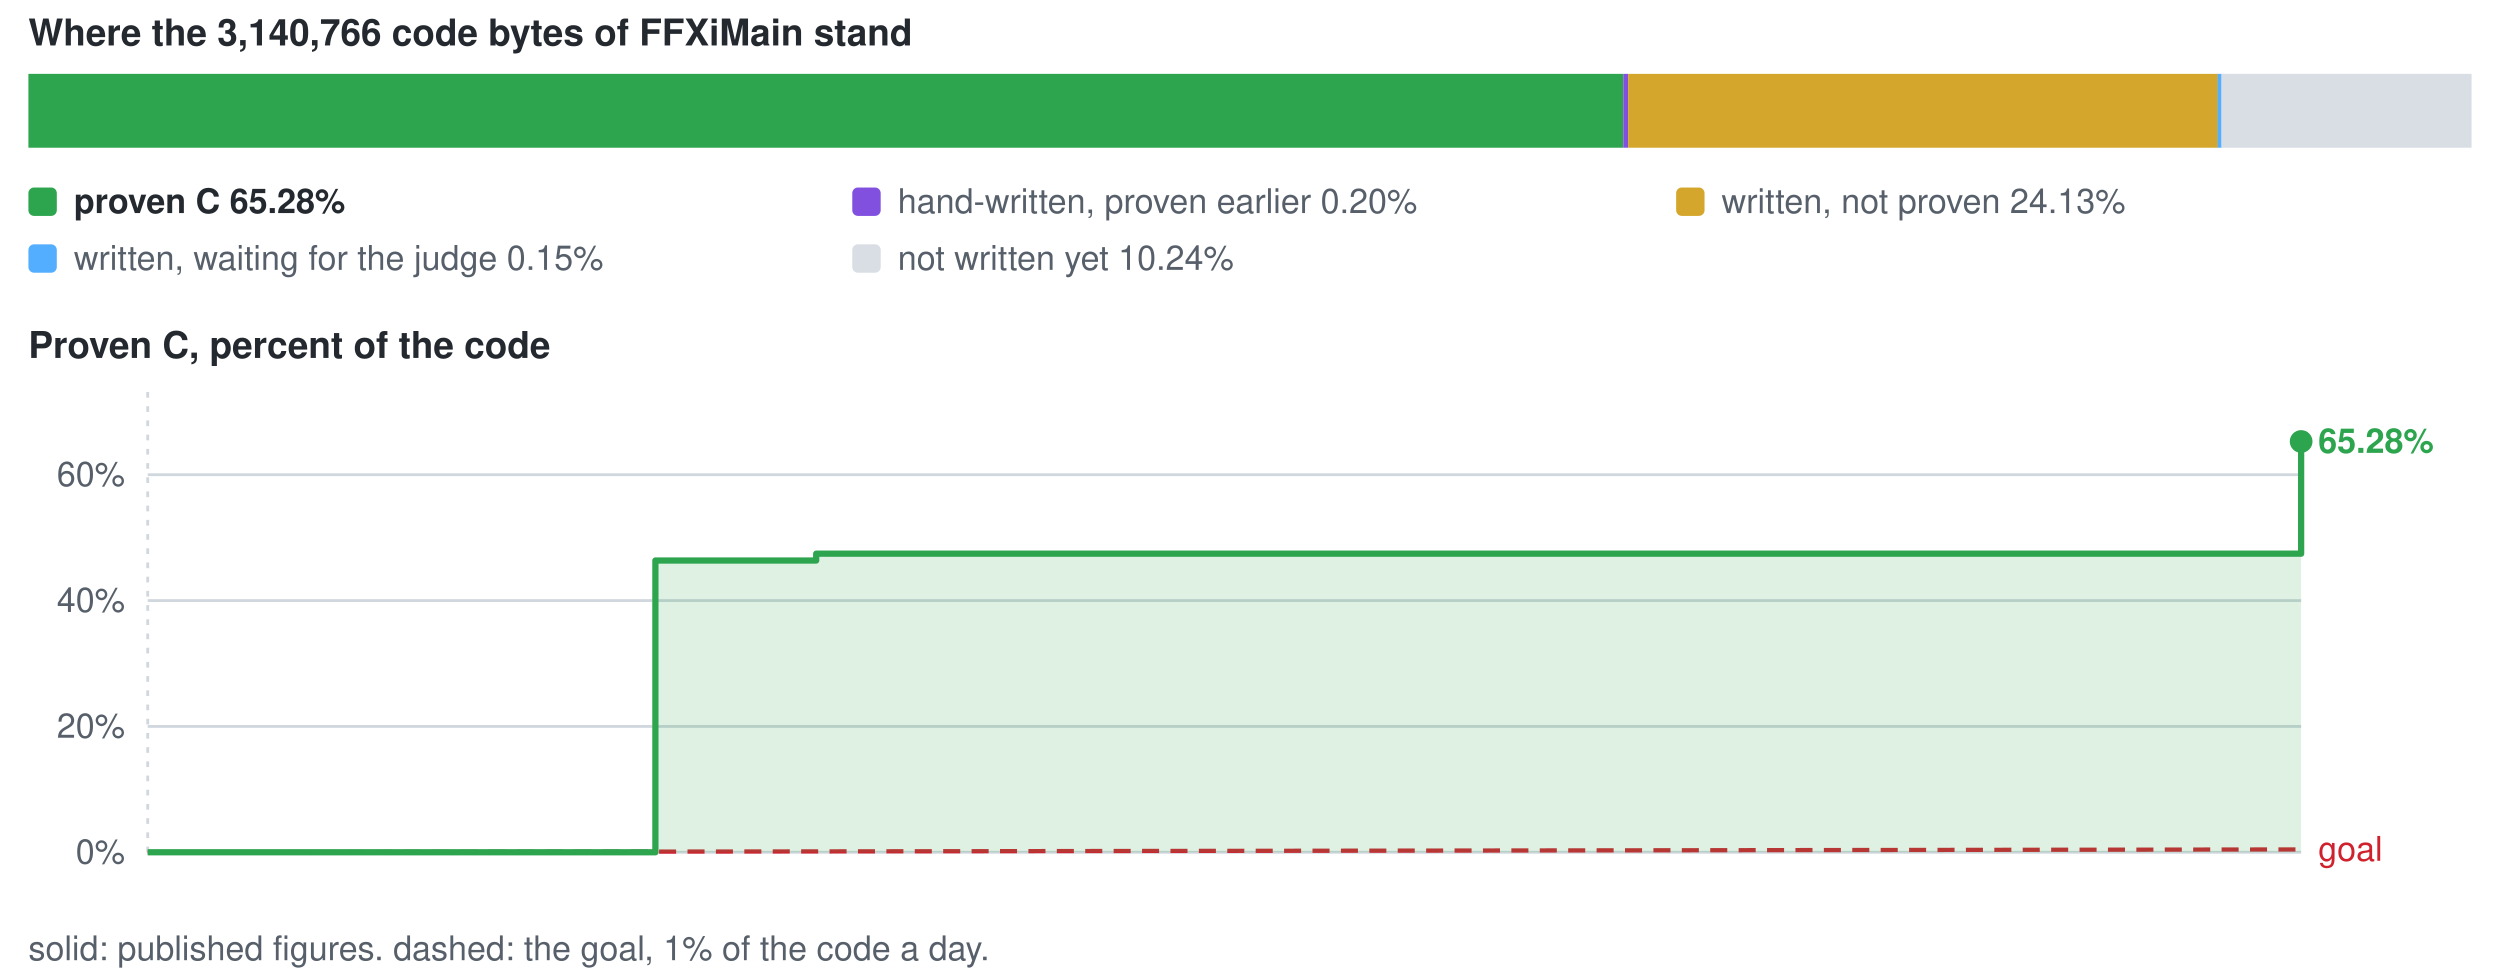
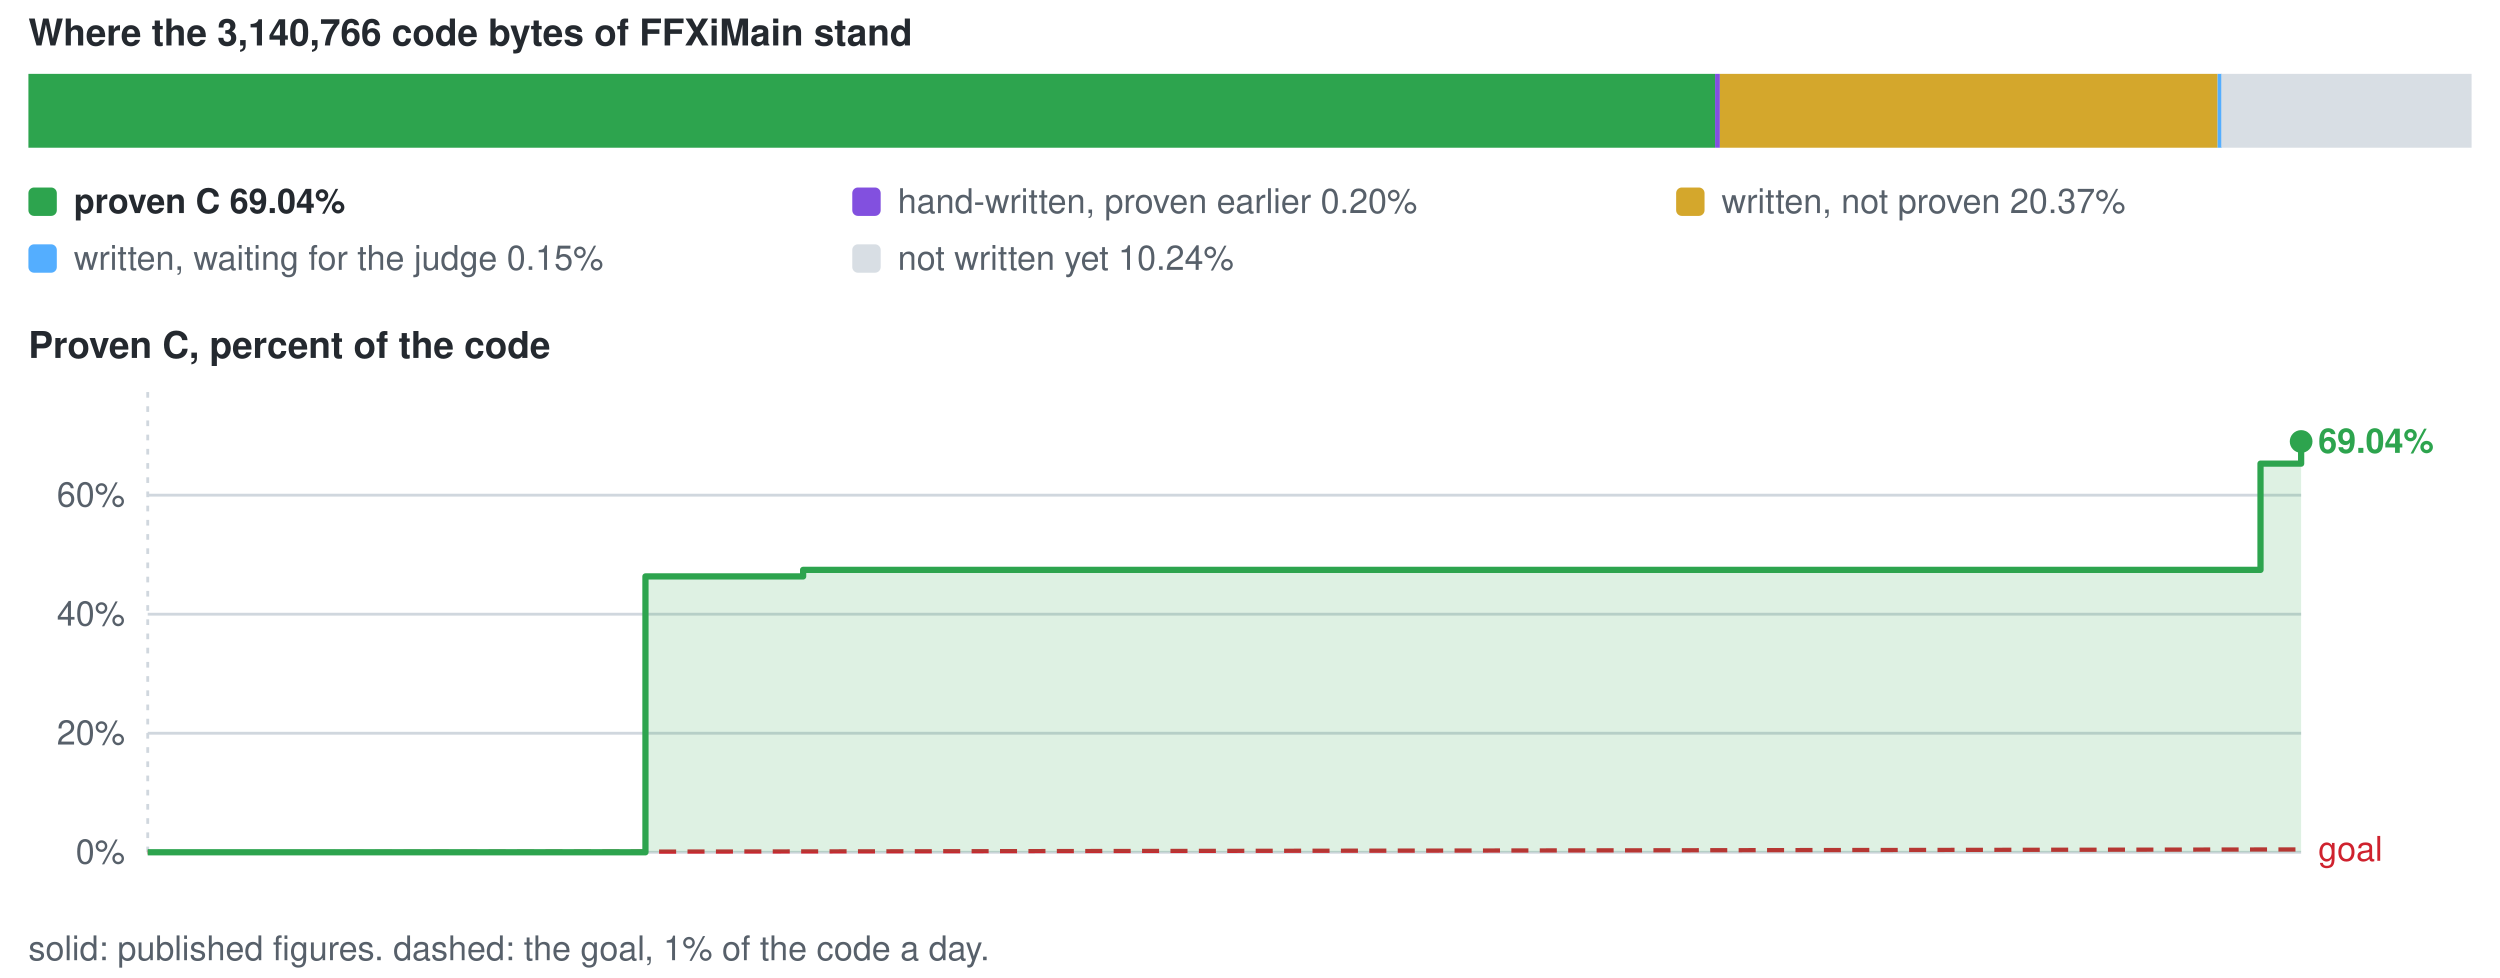
<svg xmlns="http://www.w3.org/2000/svg" viewBox="0 0 880 344" width="880" height="344" role="img" aria-label="conversion progress">
  <style>text{font-family:-apple-system,BlinkMacSystemFont,'Segoe UI',Helvetica,Arial,sans-serif;font-size:12px;fill:#57606a}.s{fill:#24292f;font-weight:600}.b{font-size:13px}</style>
  <text x="10" y="16" class="s b">Where the 3,140,766 code bytes of FFXiMain stand</text>
-   <rect x="10.0" y="26" width="561.4" height="26" fill="#2da44e" />
-   <rect x="571.4" y="26" width="1.7" height="26" fill="#8250df" />
-   <rect x="573.1" y="26" width="207.6" height="26" fill="#d4a72c" />
+   <rect x="10.0" y="26" width="593.7" height="26" fill="#2da44e" />
+   <rect x="603.7" y="26" width="1.7" height="26" fill="#8250df" />
+   <rect x="605.4" y="26" width="175.2" height="26" fill="#d4a72c" />
  <rect x="780.6" y="26" width="1.5" height="26" fill="#54aeff" />
  <rect x="781.9" y="26" width="88.1" height="26" fill="#d8dee4" />
  <rect x="10" y="66" width="10" height="10" rx="2" fill="#2da44e" />
-   <text x="26" y="75" class="s">proven C 65.28%</text>
+   <text x="26" y="75" class="s">proven C 69.04%</text>
  <rect x="300" y="66" width="10" height="10" rx="2" fill="#8250df" />
  <text x="316" y="75">hand-written, proven earlier 0.20%</text>
  <rect x="590" y="66" width="10" height="10" rx="2" fill="#d4a72c" />
-   <text x="606" y="75">written, not proven 24.13%</text>
+   <text x="606" y="75">written, not proven 20.37%</text>
  <rect x="10" y="86" width="10" height="10" rx="2" fill="#54aeff" />
  <text x="26" y="95">written, waiting for the judge 0.15%</text>
  <rect x="300" y="86" width="10" height="10" rx="2" fill="#d8dee4" />
  <text x="316" y="95">not written yet 10.24%</text>
  <text x="10" y="126" class="s b">Proven C, percent of the code</text>
  <line x1="52" y1="300.0" x2="810" y2="300.0" stroke="#d0d7de" stroke-width="1" />
  <text x="44" y="304.0" text-anchor="end">0%</text>
-   <line x1="52" y1="255.7" x2="810" y2="255.7" stroke="#d0d7de" stroke-width="1" />
-   <text x="44" y="259.7" text-anchor="end">20%</text>
-   <line x1="52" y1="211.4" x2="810" y2="211.4" stroke="#d0d7de" stroke-width="1" />
-   <text x="44" y="215.4" text-anchor="end">40%</text>
-   <line x1="52" y1="167.1" x2="810" y2="167.1" stroke="#d0d7de" stroke-width="1" />
-   <text x="44" y="171.1" text-anchor="end">60%</text>
+   <line x1="52" y1="258.1" x2="810" y2="258.1" stroke="#d0d7de" stroke-width="1" />
+   <text x="44" y="262.1" text-anchor="end">20%</text>
+   <line x1="52" y1="216.2" x2="810" y2="216.2" stroke="#d0d7de" stroke-width="1" />
+   <text x="44" y="220.2" text-anchor="end">40%</text>
+   <line x1="52" y1="174.3" x2="810" y2="174.3" stroke="#d0d7de" stroke-width="1" />
+   <text x="44" y="178.3" text-anchor="end">60%</text>
  <line x1="52.0" y1="138" x2="52.0" y2="300" stroke="#d0d7de" stroke-width="1" stroke-dasharray="2 3" />
  <line x1="52.0" y1="300.0" x2="810.0" y2="299.0" stroke="#cf222e" stroke-width="1.5" stroke-dasharray="6 4" />
  <text x="816.0" y="303.0" style="fill:#cf222e">goal</text>
-   <path d="M52.0 300.0 H230.7 V197.3 H287.3 V194.9 H810.0 V155.4 V300.0 H52.0 Z" fill="#2da44e" fill-opacity="0.16" />
-   <path d="M52.0 300.0 H230.7 V197.3 H287.3 V194.9 H810.0 V155.4" fill="none" stroke="#2da44e" stroke-width="2.2" stroke-linejoin="round" />
+   <path d="M52.0 300.0 H227.2 V202.9 H282.7 V200.6 H795.7 V163.2 H810.0 V155.4 V300.0 H52.0 Z" fill="#2da44e" fill-opacity="0.16" />
+   <path d="M52.0 300.0 H227.2 V202.9 H282.7 V200.6 H795.7 V163.2 H810.0 V155.4" fill="none" stroke="#2da44e" stroke-width="2.2" stroke-linejoin="round" />
  <circle cx="810.0" cy="155.4" r="4" fill="#2da44e" />
-   <text x="816.0" y="159.4" class="s" style="fill:#2da44e">65.28%</text>
+   <text x="816.0" y="159.4" class="s" style="fill:#2da44e">69.04%</text>
  <text x="10" y="338">solid: published figures. dashed: the goal, 1% of the code a day.</text>
</svg>
